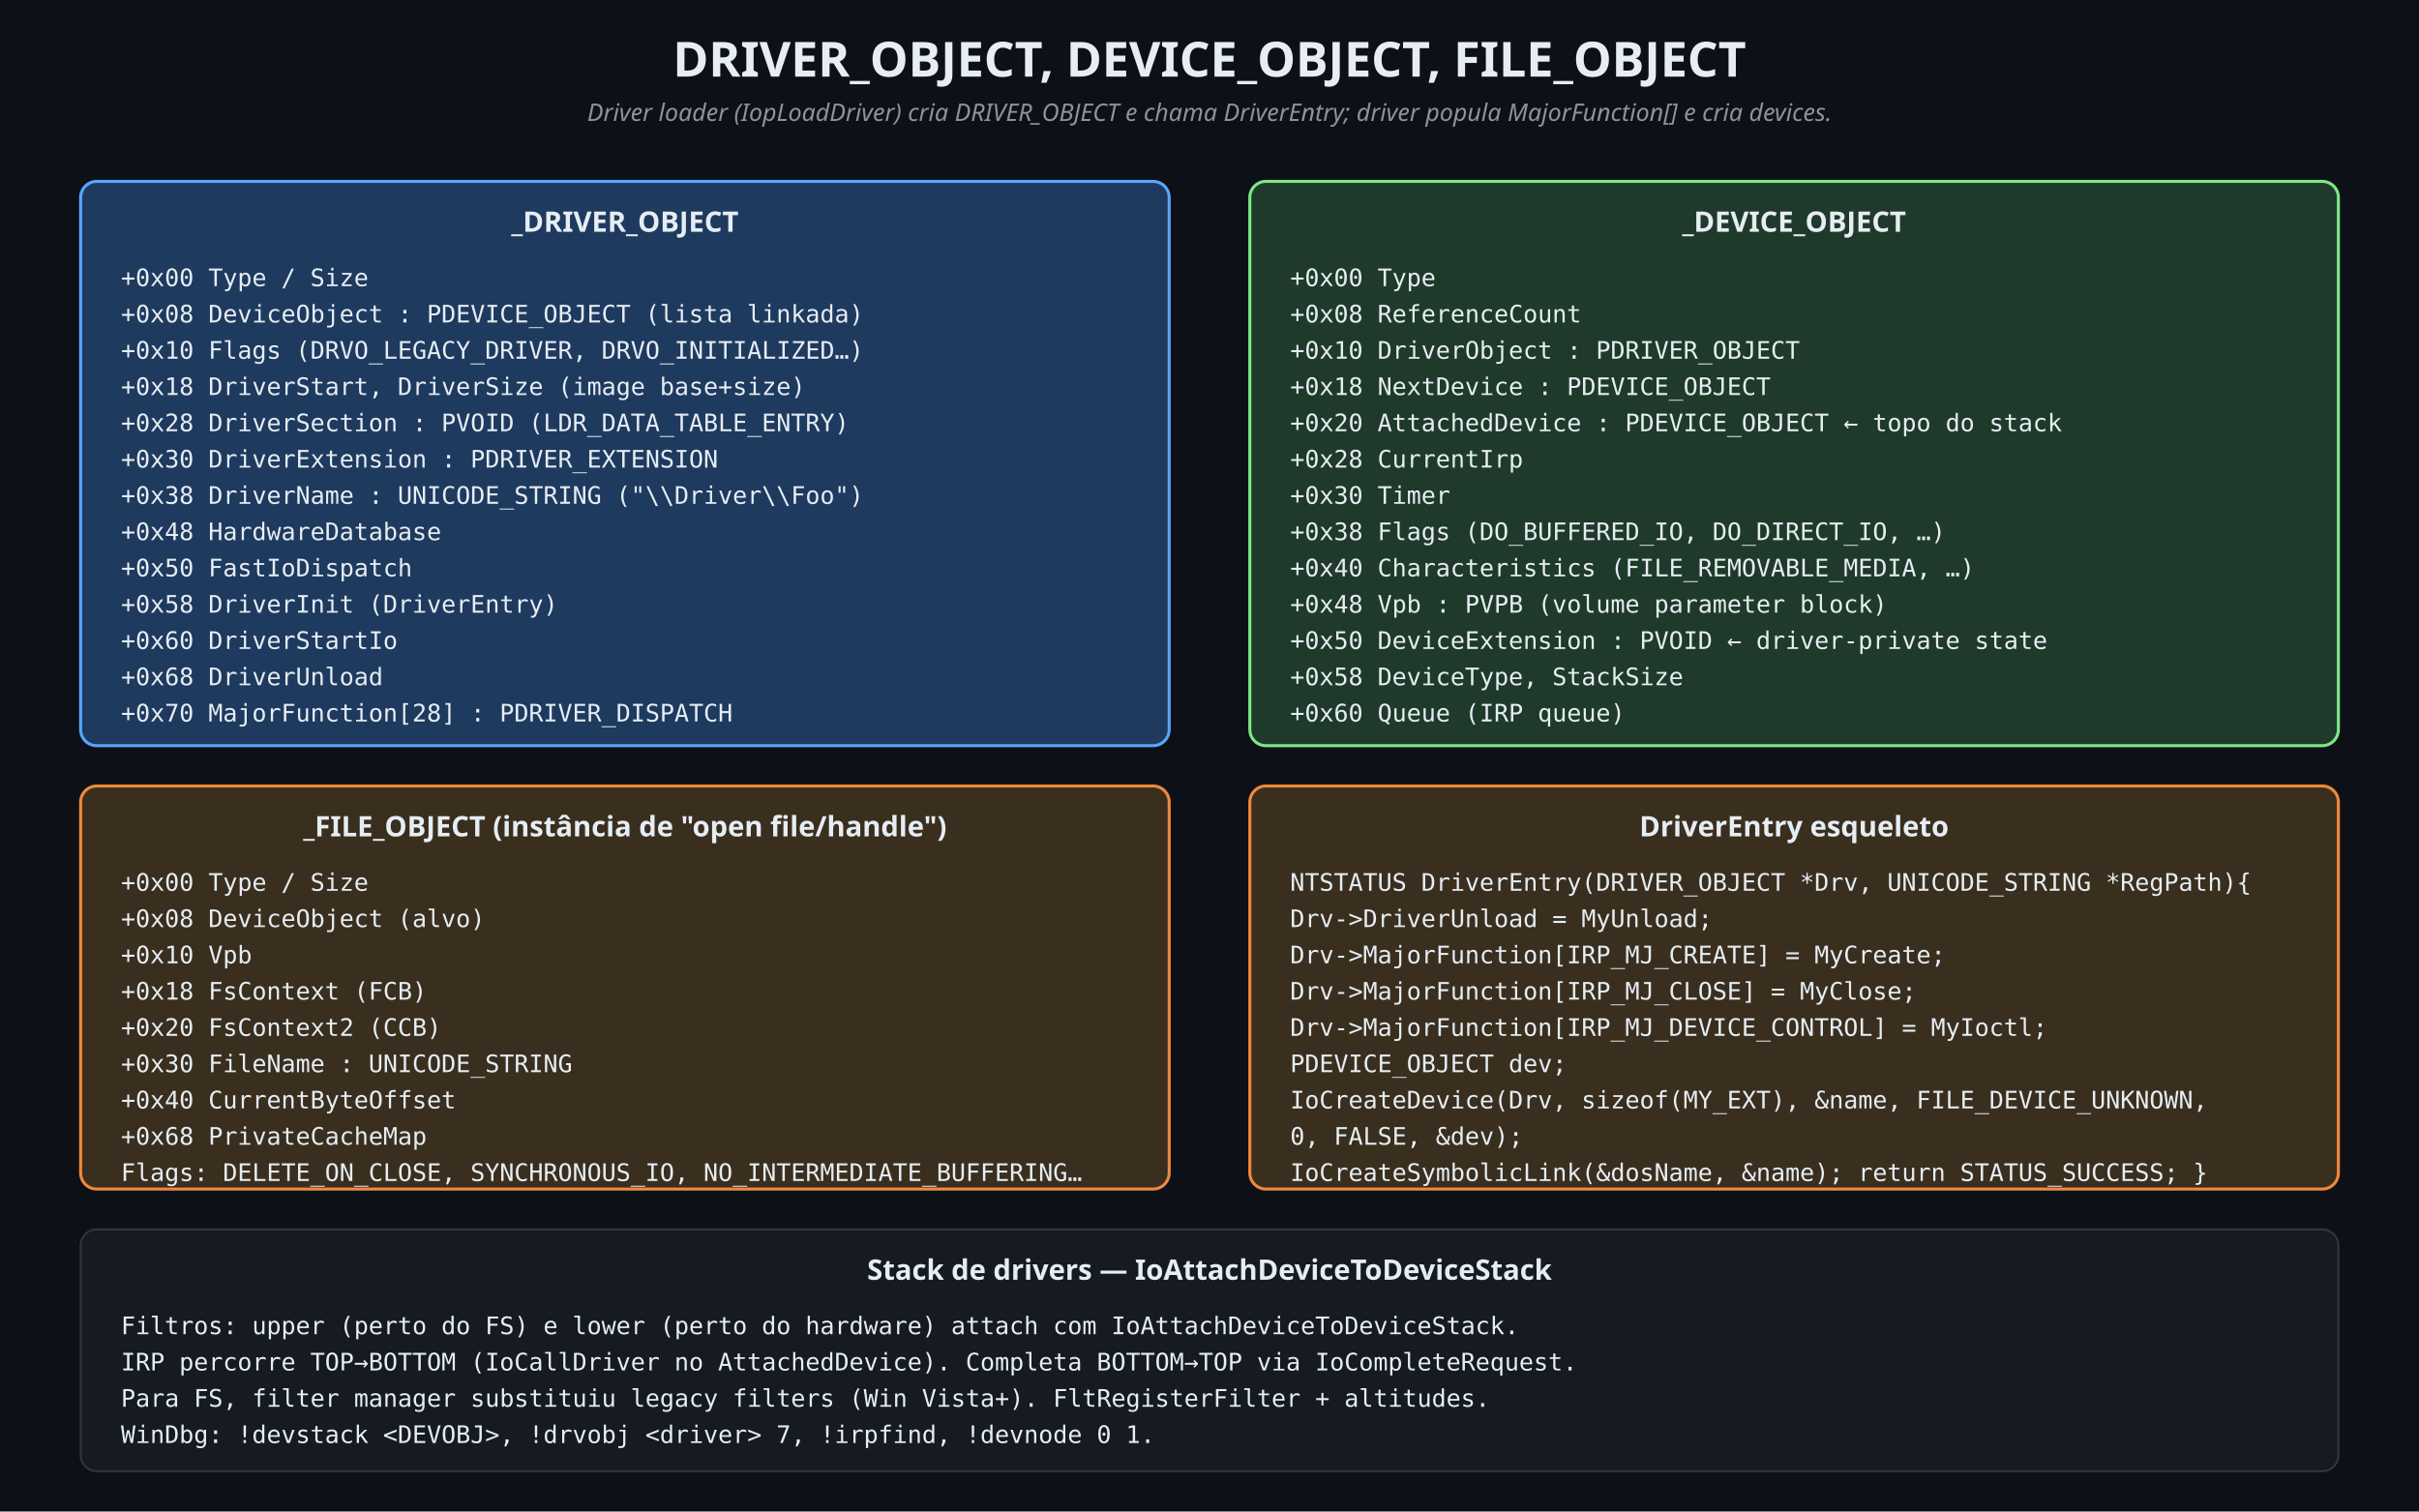
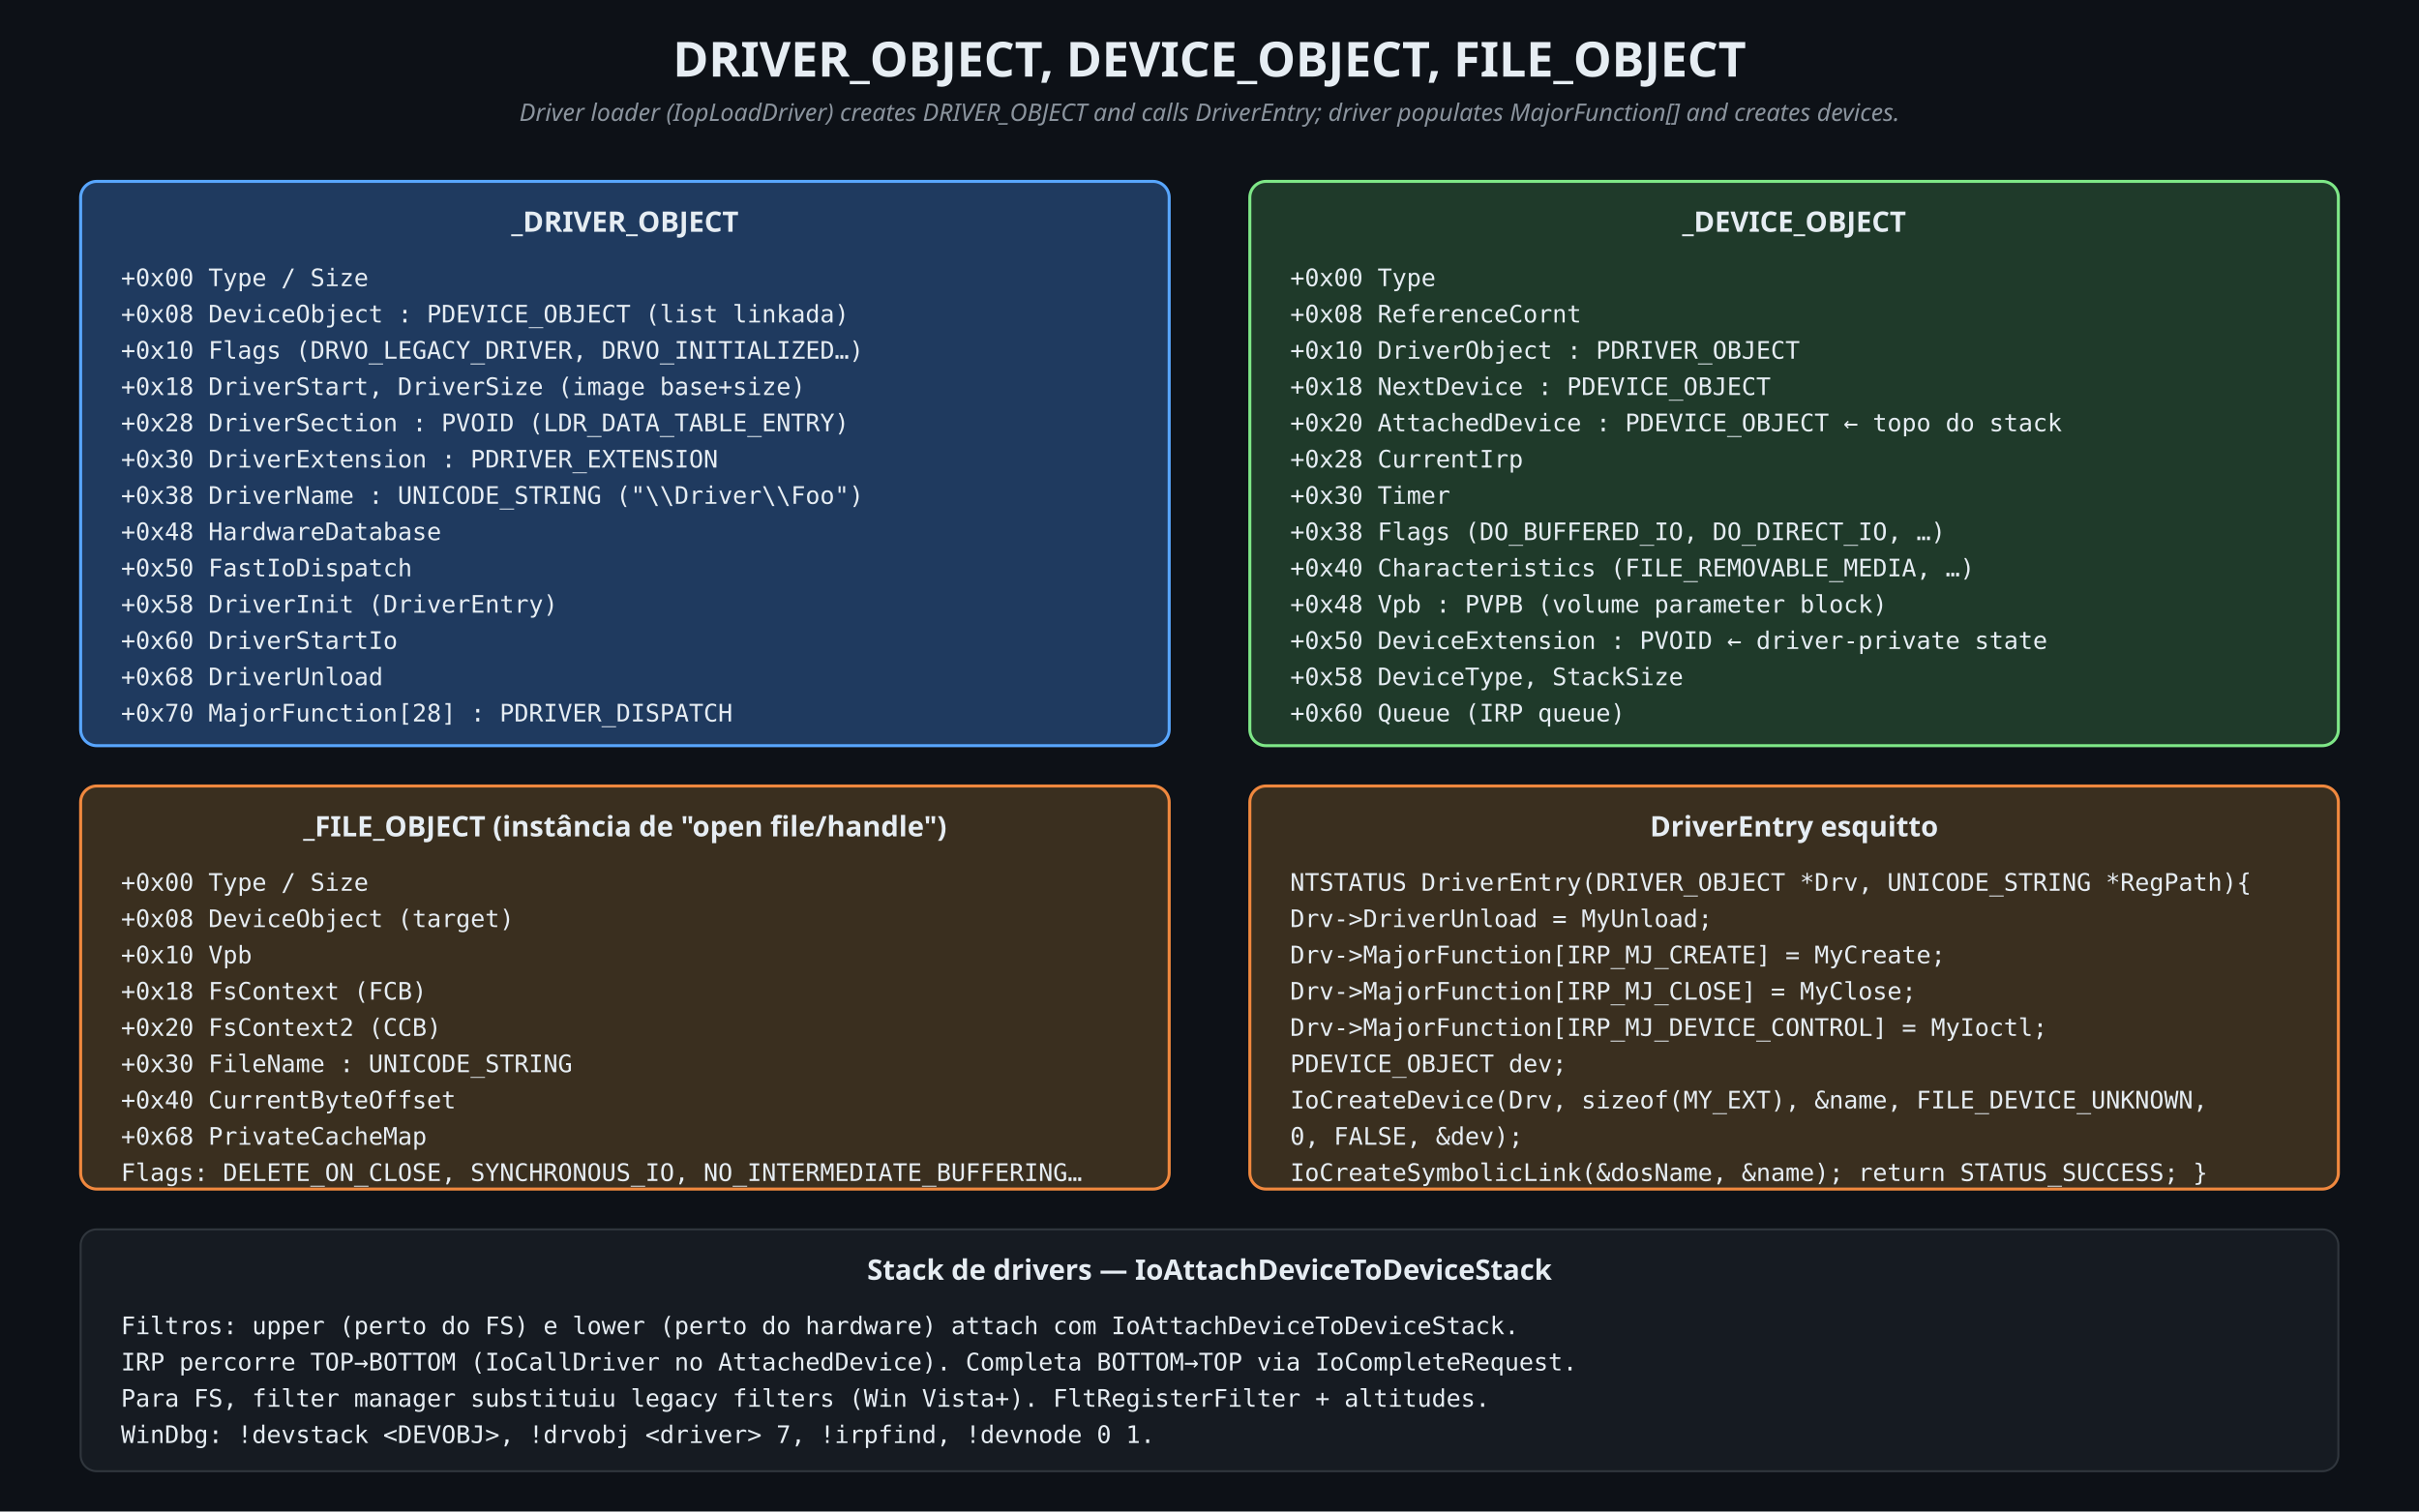
<svg xmlns="http://www.w3.org/2000/svg" viewBox="0 0 1200 750" width="1200" height="750">
  <defs>
    <style>.t{font:700 24px "Segoe UI",sans-serif;fill:#e6edf3}.h{font:600 14px "Segoe UI",sans-serif;fill:#e6edf3}.c{font:12px Consolas,monospace;fill:#e6edf3}.cap{font:italic 12px "Segoe UI",sans-serif;fill:#8b949e}.drv{fill:#1f3a5f;stroke:#58a6ff;stroke-width:1.5}.dev{fill:#1f3a2a;stroke:#7ee787;stroke-width:1.5}.fl{fill:#3a2f1f;stroke:#f0883e;stroke-width:1.5}</style>
    <marker id="ar" viewBox="0 0 10 10" refX="9" refY="5" markerWidth="9" markerHeight="9" orient="auto">
      <path d="M0,0 L10,5 L0,10 z" fill="#e6edf3" />
    </marker>
  </defs>
  <rect width="1200" height="750" fill="#0d1117" />
  <text class="t" x="600" y="38" text-anchor="middle">DRIVER_OBJECT, DEVICE_OBJECT, FILE_OBJECT</text>
-   <text class="cap" x="600" y="60" text-anchor="middle">Driver loader (IopLoadDriver) cria DRIVER_OBJECT e chama DriverEntry; driver popula MajorFunction[] e cria devices.</text>
+   <text class="cap" x="600" y="60" text-anchor="middle">Driver loader (IopLoadDriver) creates DRIVER_OBJECT and calls DriverEntry; driver populates MajorFunction[] and creates devices.</text>
  <rect class="drv" x="40" y="90" width="540" height="280" rx="8" />
  <text class="h" x="310" y="115" text-anchor="middle">_DRIVER_OBJECT</text>
  <text class="c" x="60" y="142">  +0x00 Type / Size</text>
-   <text class="c" x="60" y="160">  +0x08 DeviceObject : PDEVICE_OBJECT  (lista linkada)</text>
+   <text class="c" x="60" y="160">  +0x08 DeviceObject : PDEVICE_OBJECT  (list linkada)</text>
  <text class="c" x="60" y="178">  +0x10 Flags (DRVO_LEGACY_DRIVER, DRVO_INITIALIZED…)</text>
  <text class="c" x="60" y="196">  +0x18 DriverStart, DriverSize  (image base+size)</text>
  <text class="c" x="60" y="214">  +0x28 DriverSection : PVOID  (LDR_DATA_TABLE_ENTRY)</text>
  <text class="c" x="60" y="232">  +0x30 DriverExtension : PDRIVER_EXTENSION</text>
  <text class="c" x="60" y="250">  +0x38 DriverName : UNICODE_STRING  ("\\Driver\\Foo")</text>
  <text class="c" x="60" y="268">  +0x48 HardwareDatabase</text>
  <text class="c" x="60" y="286">  +0x50 FastIoDispatch</text>
  <text class="c" x="60" y="304">  +0x58 DriverInit (DriverEntry)</text>
  <text class="c" x="60" y="322">  +0x60 DriverStartIo</text>
  <text class="c" x="60" y="340">  +0x68 DriverUnload</text>
  <text class="c" x="60" y="358">  +0x70 MajorFunction[28] : PDRIVER_DISPATCH</text>
  <rect class="dev" x="620" y="90" width="540" height="280" rx="8" />
  <text class="h" x="890" y="115" text-anchor="middle">_DEVICE_OBJECT</text>
  <text class="c" x="640" y="142">  +0x00 Type</text>
-   <text class="c" x="640" y="160">  +0x08 ReferenceCount</text>
+   <text class="c" x="640" y="160">  +0x08 ReferenceCornt</text>
  <text class="c" x="640" y="178">  +0x10 DriverObject : PDRIVER_OBJECT</text>
  <text class="c" x="640" y="196">  +0x18 NextDevice : PDEVICE_OBJECT</text>
  <text class="c" x="640" y="214">  +0x20 AttachedDevice : PDEVICE_OBJECT  ← topo do stack</text>
  <text class="c" x="640" y="232">  +0x28 CurrentIrp</text>
  <text class="c" x="640" y="250">  +0x30 Timer</text>
  <text class="c" x="640" y="268">  +0x38 Flags (DO_BUFFERED_IO, DO_DIRECT_IO, …)</text>
  <text class="c" x="640" y="286">  +0x40 Characteristics (FILE_REMOVABLE_MEDIA, …)</text>
  <text class="c" x="640" y="304">  +0x48 Vpb : PVPB  (volume parameter block)</text>
  <text class="c" x="640" y="322">  +0x50 DeviceExtension : PVOID  ← driver-private state</text>
  <text class="c" x="640" y="340">  +0x58 DeviceType, StackSize</text>
  <text class="c" x="640" y="358">  +0x60 Queue (IRP queue)</text>
  <rect class="fl" x="40" y="390" width="540" height="200" rx="8" />
  <text class="h" x="310" y="415" text-anchor="middle">_FILE_OBJECT (instância de "open file/handle")</text>
  <text class="c" x="60" y="442">  +0x00 Type / Size</text>
  <text class="c" x="60" y="08" />
-   <text class="c" x="60" y="460">  +0x08 DeviceObject (alvo)</text>
+   <text class="c" x="60" y="460">  +0x08 DeviceObject (target)</text>
  <text class="c" x="60" y="478">  +0x10 Vpb</text>
  <text class="c" x="60" y="496">  +0x18 FsContext (FCB)</text>
  <text class="c" x="60" y="514">  +0x20 FsContext2 (CCB)</text>
  <text class="c" x="60" y="532">  +0x30 FileName : UNICODE_STRING</text>
  <text class="c" x="60" y="550">  +0x40 CurrentByteOffset</text>
  <text class="c" x="60" y="568">  +0x68 PrivateCacheMap</text>
  <text class="c" x="60" y="586">  Flags: DELETE_ON_CLOSE, SYNCHRONOUS_IO, NO_INTERMEDIATE_BUFFERING…</text>
  <rect class="fl" x="620" y="390" width="540" height="200" rx="8" />
-   <text class="h" x="890" y="415" text-anchor="middle">DriverEntry esqueleto</text>
+   <text class="h" x="890" y="415" text-anchor="middle">DriverEntry esquitto</text>
  <text class="c" x="640" y="442">  NTSTATUS DriverEntry(DRIVER_OBJECT *Drv, UNICODE_STRING *RegPath){</text>
  <text class="c" x="640" y="460">    Drv-&gt;DriverUnload = MyUnload;</text>
  <text class="c" x="640" y="478">    Drv-&gt;MajorFunction[IRP_MJ_CREATE]  = MyCreate;</text>
  <text class="c" x="640" y="496">    Drv-&gt;MajorFunction[IRP_MJ_CLOSE]   = MyClose;</text>
  <text class="c" x="640" y="514">    Drv-&gt;MajorFunction[IRP_MJ_DEVICE_CONTROL] = MyIoctl;</text>
  <text class="c" x="640" y="532">    PDEVICE_OBJECT dev;</text>
  <text class="c" x="640" y="550">    IoCreateDevice(Drv, sizeof(MY_EXT), &amp;name, FILE_DEVICE_UNKNOWN,</text>
  <text class="c" x="640" y="568">                   0, FALSE, &amp;dev);</text>
  <text class="c" x="640" y="586">    IoCreateSymbolicLink(&amp;dosName, &amp;name);   return STATUS_SUCCESS; }</text>
  <rect fill="#161b22" stroke="#30363d" x="40" y="610" width="1120" height="120" rx="8" />
  <text class="h" x="600" y="635" text-anchor="middle">Stack de drivers — IoAttachDeviceToDeviceStack</text>
  <text class="c" x="60" y="662">  Filtros: upper (perto do FS) e lower (perto do hardware) attach com IoAttachDeviceToDeviceStack.</text>
  <text class="c" x="60" y="680">  IRP percorre TOP→BOTTOM (IoCallDriver no AttachedDevice). Completa BOTTOM→TOP via IoCompleteRequest.</text>
  <text class="c" x="60" y="698">  Para FS, filter manager substituiu legacy filters (Win Vista+). FltRegisterFilter + altitudes.</text>
  <text class="c" x="60" y="716">  WinDbg: !devstack &lt;DEVOBJ&gt;, !drvobj &lt;driver&gt; 7, !irpfind, !devnode 0 1.</text>
</svg>
